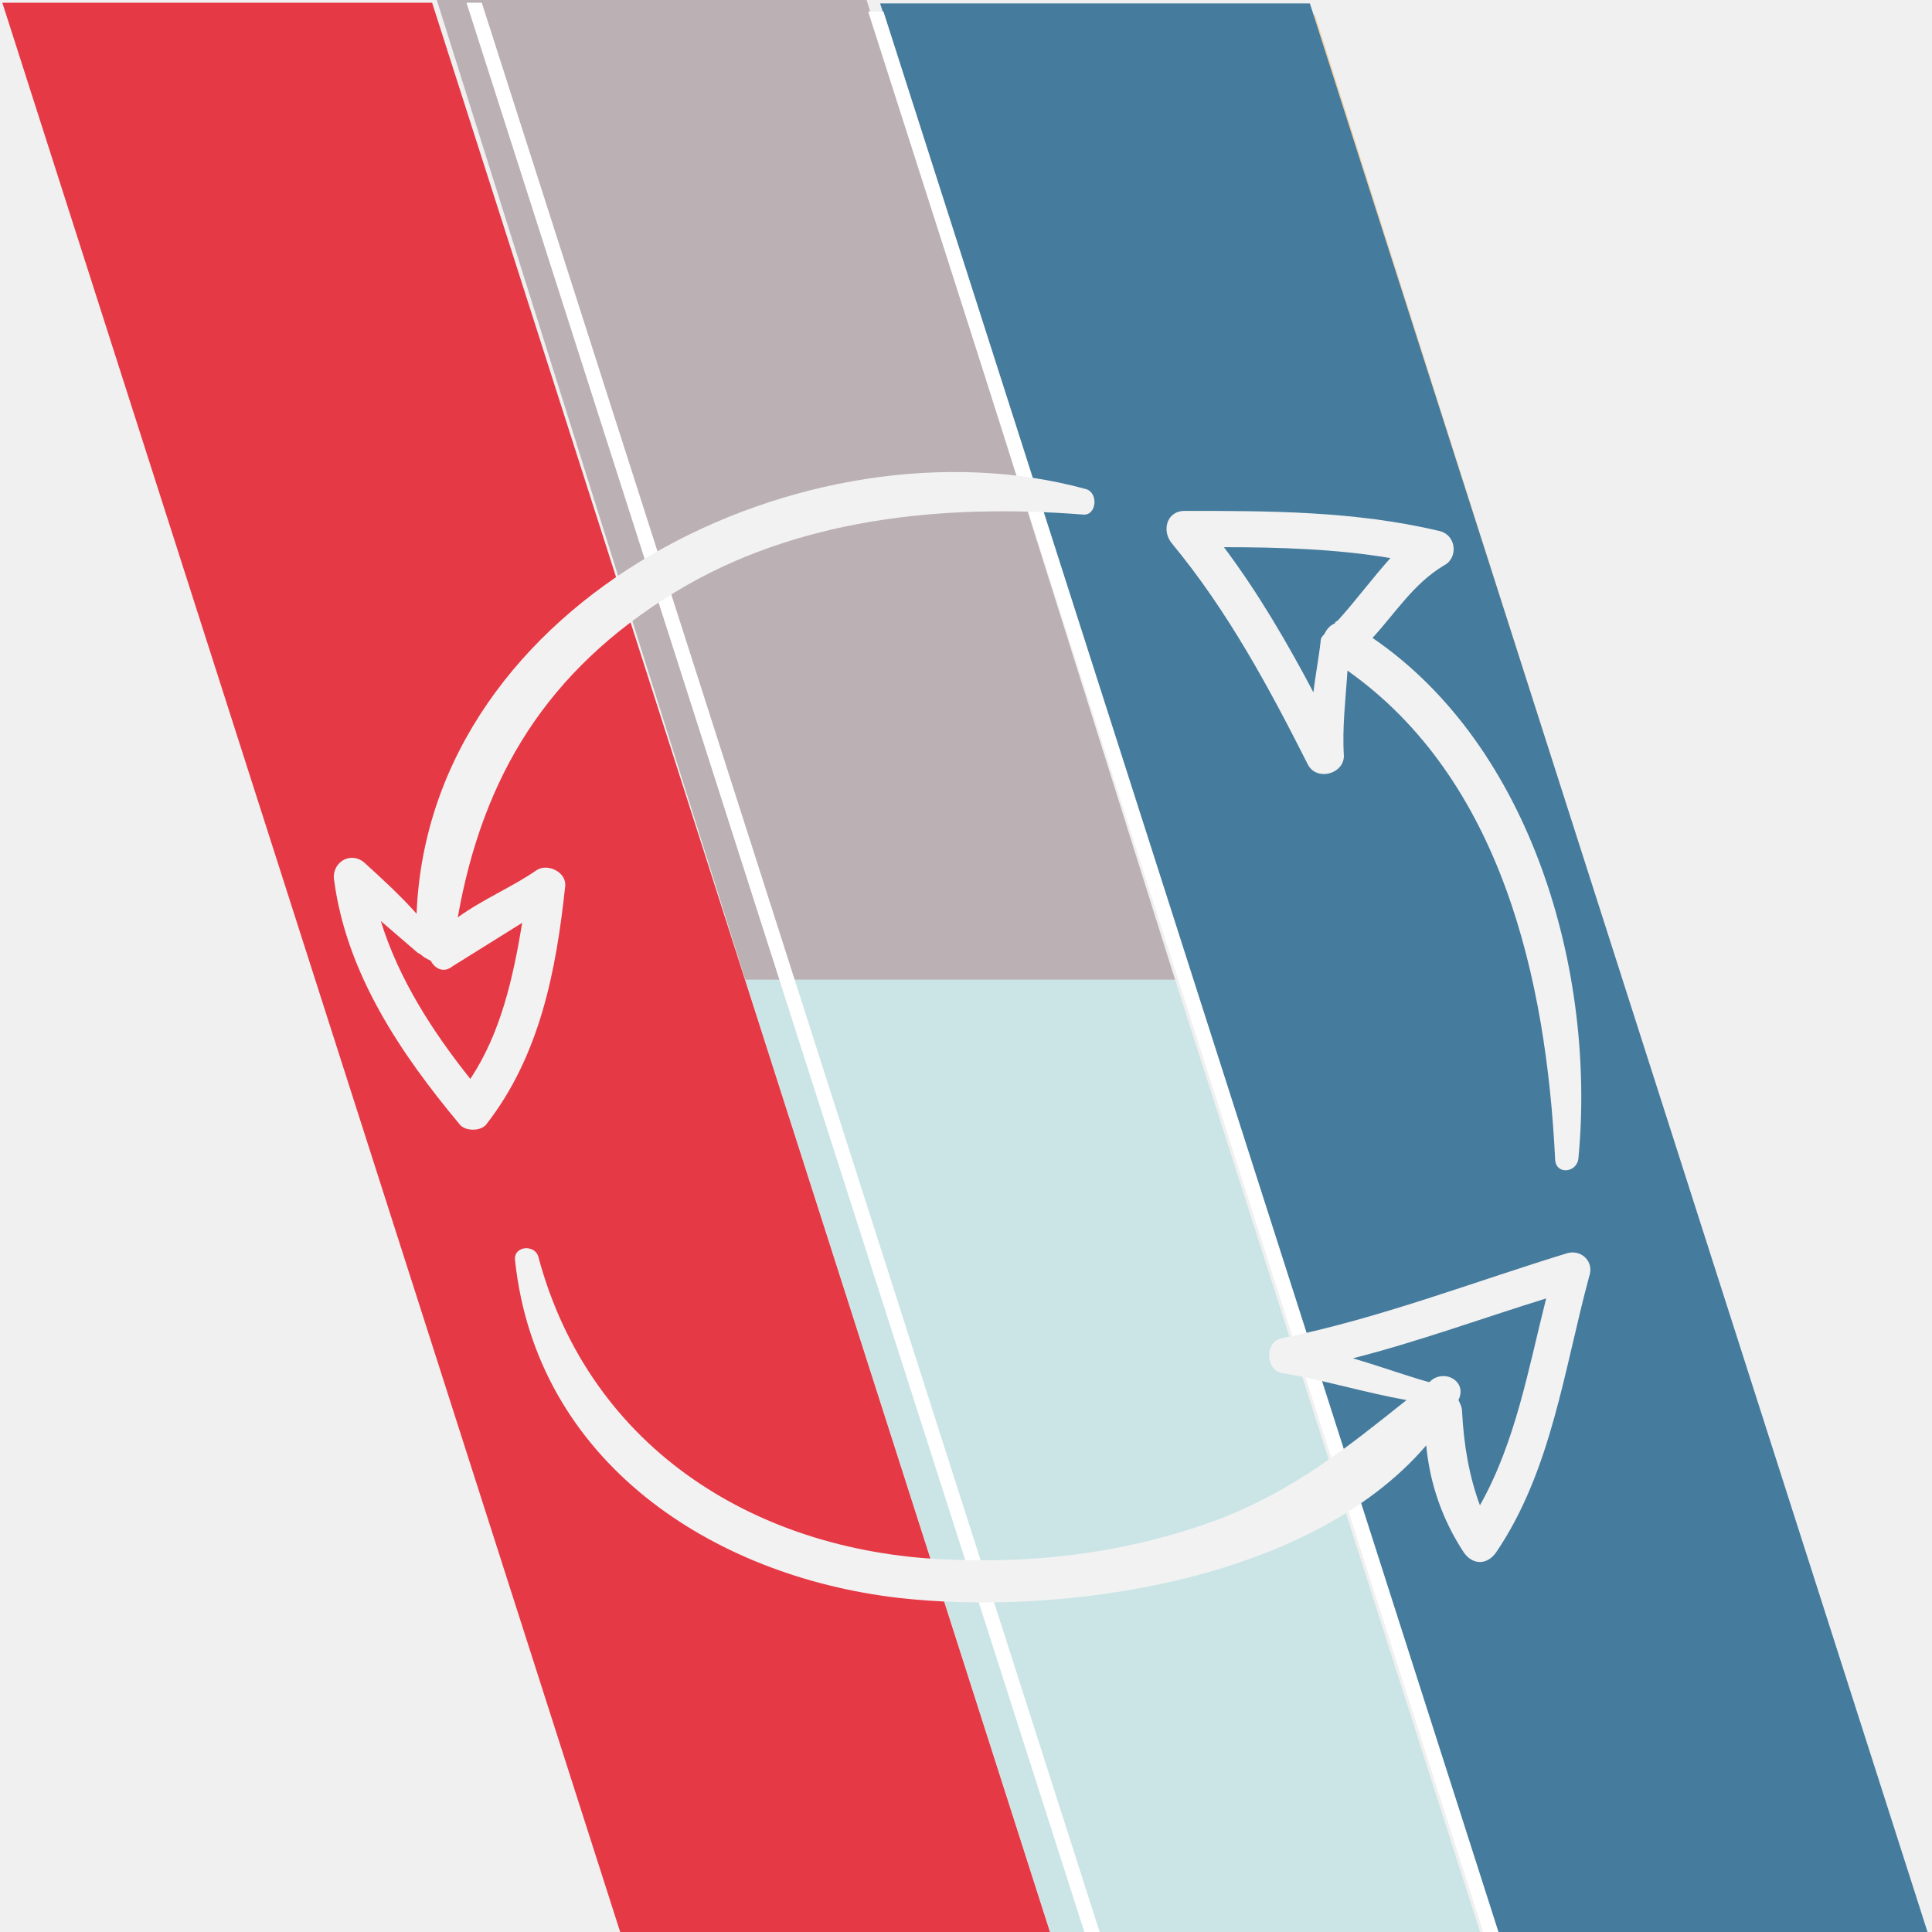
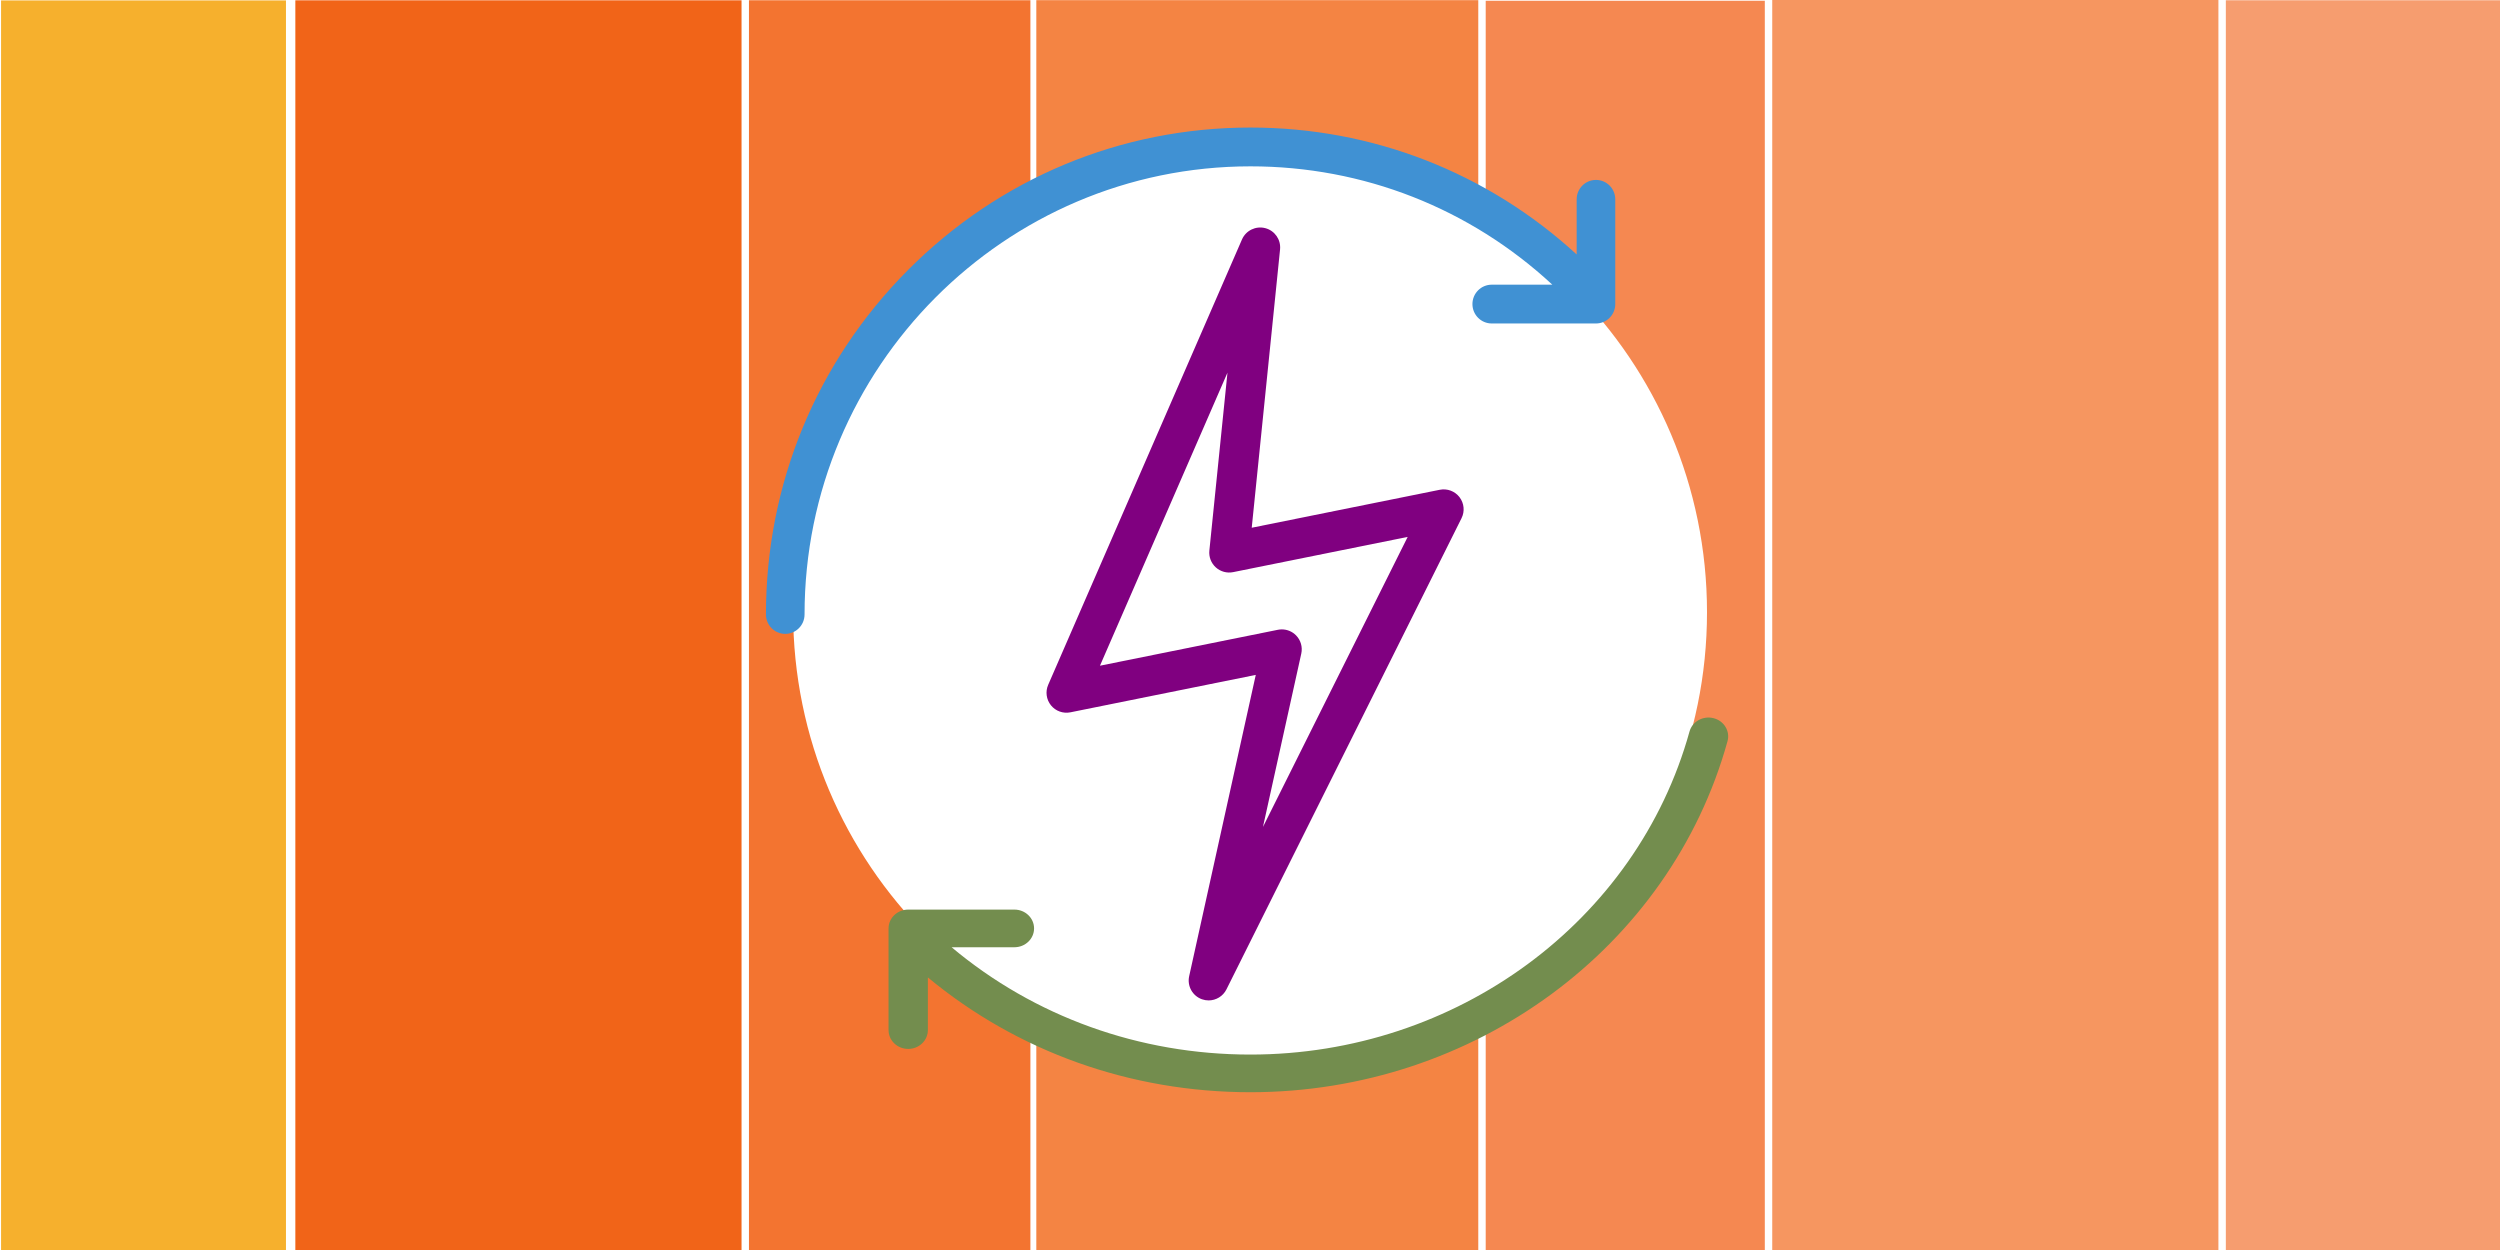
- <svg xmlns="http://www.w3.org/2000/svg" width="600" height="600" viewBox="0 0 600 600" version="1.1" id="svg5" xml:space="preserve">
+ <svg xmlns="http://www.w3.org/2000/svg" width="1280" height="640" viewBox="0 0 1280 640" version="1.1" id="svg5" xml:space="preserve">
  <defs id="defs2">
+     <rect x="136.309" y="-221.155" width="488.209" height="194.727" id="rect23634" />
+     <rect x="-45.9" y="-368.591" width="1203.137" height="164.127" id="rect16308" />
+     <rect x="258.709" y="112.664" width="390.846" height="190.555" id="rect16252" />
    <path id="B" d="m 65.605,29.258 c -0.877,0.404 -1.722,0.875 -2.526,1.41 v 6.215 h -2.444 v -9.645 h 2.04 l 0.158,1.067 a 10.8,10.8 0 0 1 2.526,-1.263 z" />
    <path d="m 180.828,252.605 c 4.016,1.565 8.596,1.464 12.651,-0.486 l 52.501,-25.262 c 5.516,-2.655 9.025,-8.239 9.025,-14.364 V 41.197 c 0,-6.125 -3.508,-11.709 -9.025,-14.363 L 193.478,1.571 c -5.32,-2.56 -11.547,-1.933 -16.216,1.462 -0.667,0.485 -1.303,1.026 -1.899,1.623 L 74.857,96.35 31.078,63.118 C 27.002,60.025 21.302,60.278 17.517,63.721 L 3.476,76.494 c -4.63,4.212 -4.635,11.495 -0.011,15.714 L 41.431,126.845 3.464,161.482 c -4.624,4.219 -4.618,11.502 0.011,15.714 l 14.041,12.772 c 3.785,3.444 9.485,3.697 13.561,0.604 L 74.857,157.339 175.364,249.034 c 1.59,1.591 3.457,2.789 5.464,3.571 z m 10.464,-183.649 -76.262,57.889 76.262,57.889 z" id="path-1" />
    <linearGradient x1="127.173" y1="0" x2="127.173" y2="254.346" id="linearGradient-3" gradientTransform="scale(1.002588,0.9974186)" gradientUnits="userSpaceOnUse">
      <stop stop-color="#FFFFFF" offset="0%" id="stop18241" />
      <stop stop-color="#FFFFFF" stop-opacity="0" offset="100%" id="stop18243" />
    </linearGradient>
+     <rect x="136.309" y="-221.155" width="488.209" height="194.727" id="rect23634-8" />
  </defs>
-   <g id="layer1">
-     <rect style="opacity:0.522;fill:#a8dadc;fill-opacity:1;stroke-width:0.367" id="rect8275" width="133.471" height="314.579" x="-267.5" y="-634.033" transform="matrix(-1,0,-0.3049932,-0.9523545,0,0)" />
-     <rect style="opacity:0.522;fill:#8a757d;fill-opacity:1;stroke-width:0.369" id="rect8283" width="133.471" height="319.425" x="-269.126" y="-318.962" transform="matrix(-1,0,-0.3003659,-0.953824,0,0)" />
-     <rect style="opacity:0.522;fill:#efb366;fill-opacity:1;stroke-width:0.367" id="rect841" width="133.471" height="314.401" x="-406.904" y="-319.273" transform="matrix(-1,0,-0.3033069,-0.9528929,0,0)" />
-     <rect style="opacity:0.522;fill:#f4a261;fill-opacity:1;stroke-width:0.367" id="rect8279" width="133.471" height="314.401" x="-406.904" y="-633.674" transform="matrix(-1,0,-0.3033069,-0.9528929,0,0)" />
-     <path id="path8290-9" style="fill:#457b9d;fill-opacity:1;stroke-width:0.358" d="M 273.324,1.058 369.27,300.648 465.213,600.239 H 598.684 L 502.741,300.648 406.796,1.058 Z" />
-     <path id="path8290" style="fill:#e63946;fill-opacity:1;stroke-width:0.358" d="M 0.727,0.855 96.673,300.445 192.616,600.036 H 326.087 L 230.144,300.445 134.199,0.855 Z" />
-     <path id="rect8285" style="fill:#ffffff;stroke-width:0.358" d="m 144.877,0.855 95.946,299.591 95.943,299.591 h 4.749 L 245.572,300.445 149.626,0.855 Z" />
-     <path id="rect8285-4" style="fill:#ffffff;stroke-width:0.358" d="m 269.615,3.584 95.946,299.591 95.943,299.591 h 4.749 L 370.31,303.175 274.365,3.584 Z" />
-     <g id="g9910" transform="matrix(0.9083984,0,0,0.9208219,103.6703,124.3317)" style="fill:#f2f2f2">
-       <g id="g9853" style="fill:#f2f2f2">
-         <g id="g9851" style="fill:#f2f2f2">
-           <path d="M 257.187,29.94 C 162.326,4.236 32.582,66.66 28.298,173.148 22.79,167.028 16.67,161.52 10.55,156.012 c -4.896,-4.284 -11.628,0 -10.404,6.12 4.284,31.212 22.644,58.14 42.84,82.007 1.836,2.449 7.344,2.449 9.18,0 18.36,-23.256 23.868,-52.02 26.928,-80.171 0.612,-4.896 -6.12,-7.956 -9.792,-5.508 -7.956,5.508 -18.36,9.792 -26.928,15.912 8.568,-47.736 30.6,-83.232 74.052,-109.548 41.616,-25.092 91.8,-29.988 139.537,-26.316 4.895,0.612 5.508,-7.344 1.224,-8.568 z M 16.058,175.596 c 4.284,3.672 7.956,6.732 12.24,10.404 0.612,0.612 1.224,0.612 1.836,1.224 0.612,0.612 1.836,1.224 3.06,1.836 1.224,2.448 4.284,4.284 7.344,1.836 7.956,-4.896 15.912,-9.792 23.868,-14.688 -3.06,18.36 -7.344,37.332 -17.748,52.632 -12.852,-15.912 -24.48,-33.66 -30.6,-53.244 z" id="path9845" style="fill:#f2f2f2" />
-           <path d="m 421.814,287.592 c -32.436,9.791 -64.26,22.031 -97.92,28.764 -5.508,1.225 -5.508,10.404 0,11.627 14.688,2.449 28.764,6.732 42.84,9.182 -20.196,15.912 -37.944,29.988 -63.036,39.779 -29.376,11.016 -60.588,15.301 -91.8,14.076 -66.096,-1.836 -124.236,-36.721 -141.984,-102.205 -1.224,-4.283 -8.568,-3.672 -7.956,1.225 7.344,67.932 67.32,106.488 130.968,113.832 54.469,6.121 140.148,-4.896 180.541,-51.408 1.224,12.852 5.508,25.092 12.852,36.109 3.061,4.283 7.956,4.283 11.017,0 18.972,-27.541 23.256,-61.812 31.823,-93.025 1.835,-4.895 -2.448,-9.18 -7.345,-7.956 z m -36.108,53.244 c 0,-1.225 -0.611,-2.449 -1.224,-3.672 3.06,-6.121 -4.284,-10.404 -9.18,-6.732 l -0.612,0.611 c 0,0 0,0 -0.612,0 -8.567,-2.447 -17.136,-5.508 -25.703,-7.955 22.031,-5.508 44.063,-13.465 66.096,-20.197 -6.12,23.869 -10.404,48.35 -22.645,69.77 -3.672,-9.793 -5.508,-20.198 -6.12,-31.825 z" id="path9847" style="fill:#f2f2f2" />
-           <path d="m 355.106,80.124 c 7.956,-8.568 14.076,-18.36 24.48,-24.48 4.896,-2.448 4.283,-10.404 -1.837,-11.628 -28.764,-6.732 -58.14,-6.732 -86.903,-6.732 -6.12,0 -7.956,6.732 -4.284,11.016 18.972,22.644 33.048,48.348 46.512,74.664 3.061,5.508 12.24,3.06 12.24,-3.06 -0.612,-9.792 0.612,-18.972 1.224,-28.764 52.633,36.72 67.933,104.04 70.992,164.628 0,5.508 7.344,4.896 7.956,0 6.12,-63.036 -15.912,-138.924 -70.38,-175.644 z m -11.627,-6.12 c -0.612,0.612 -1.224,0.612 -1.224,1.224 -1.836,0.612 -3.061,2.448 -3.673,3.672 -0.611,0.612 -1.224,1.224 -1.224,2.448 -0.612,5.508 -1.836,11.628 -2.448,17.136 -9.18,-17.136 -18.972,-33.66 -30.6,-48.96 18.972,0 38.556,0.612 56.916,3.672 -6.12,6.732 -11.627,14.076 -17.747,20.808 z" id="path9849" style="fill:#f2f2f2" />
+   <g id="layer1" transform="translate(-0.7274662,0.4421566)">
+     <g id="g6394" transform="translate(41.91198,17.46332)">
+       <rect style="opacity:1;fill:#f58851;fill-opacity:1;stroke:#ffffff;stroke-width:3.029" id="rect10922-84-7" width="148.316" height="642.714" x="717.658" y="-19.03" />
+       <rect style="opacity:1;fill:#f48443;fill-opacity:1;stroke:#ffffff;stroke-width:3.794" id="rect10922-8-1" width="232.248" height="643.977" x="485.342" y="-19.724" />
+       <rect style="opacity:1;fill:#f37430;fill-opacity:1;stroke:#ffffff;stroke-width:3.029" id="rect10922-84" width="148.316" height="642.916" x="339.577" y="-19.295" />
+       <g id="XMLID_140_" transform="matrix(16.13488,0,0,16.13488,340.6882,37.40309)" style="fill:#ffffff;fill-opacity:1">
+         <circle class="st7" cx="16" cy="16" id="XMLID_22_" r="14.5" style="fill:#ffffff;fill-opacity:1" />
+       </g>
+       <rect style="opacity:1;fill:#f6b02d;fill-opacity:1;stroke:#ffffff;stroke-width:3.039" id="rect10922" width="148.914" height="644.326" x="-42.163" y="-19.211" />
+       <rect style="opacity:1;fill:#f69d6f;fill-opacity:1;stroke:#ffffff;stroke-width:3.037" id="rect10922-84-7-4" width="148.308" height="646.154" x="1095.743" y="-19.291" />
+       <rect style="opacity:1;fill:#f16418;fill-opacity:1;stroke:#ffffff;stroke-width:3.793" id="rect10922-8" width="232.249" height="643.775" x="108.134" y="-19.645" />
+       <rect style="opacity:1;fill:#f69660;fill-opacity:1;stroke:#ffffff;stroke-width:3.8" id="rect10922-8-1-4" width="232.242" height="645.999" x="864.299" y="-20.391" />
+       <g fill="none" fill-rule="evenodd" stroke="currentColor" stroke-linecap="round" stroke-linejoin="round" transform="matrix(15.81018,0,0,15.81018,463.552,176.2765)" id="g24796" />
+       <g id="g26494" transform="translate(345.4158,40.44015)">
+         <g id="g26412" style="fill:#800080;fill-opacity:1">
+           <g id="g26410" style="fill:#800080;fill-opacity:1">
+             <path d="m 360.677,196.217 c -2.37,-3.094 -6.299,-4.568 -10.116,-3.796 L 254.285,211.857 268.79,69.368 c 0.509,-5.001 -2.701,-9.627 -7.565,-10.9 -4.861,-1.272 -9.928,1.187 -11.934,5.798 l -99.223,228.031 c -1.516,3.485 -0.969,7.524 1.421,10.481 2.389,2.956 6.225,4.339 9.95,3.586 l 94.916,-19.161 -34.102,154.262 c -1.113,5.028 1.7,10.097 6.555,11.816 1.122,0.397 2.27,0.586 3.401,0.586 3.772,0 7.36,-2.103 9.128,-5.647 L 361.706,206.973 c 1.741,-3.488 1.341,-7.661 -1.029,-10.756 z m -100.643,168.841 19.619,-88.752 c 0.744,-3.369 -0.264,-6.885 -2.681,-9.348 -1.937,-1.974 -4.568,-3.054 -7.278,-3.054 -0.671,0 -1.346,0.066 -2.018,0.202 l -91.097,18.39 65.287,-150.039 -9.273,91.102 c -0.328,3.224 0.894,6.412 3.295,8.589 2.401,2.177 5.692,3.084 8.868,2.442 l 89.376,-18.042 z" id="path26408" style="fill:#800080;fill-opacity:1" />
+           </g>
        </g>
+         <g id="g26424" style="fill:#738d4e;fill-opacity:1" transform="matrix(0.9872234,0,0,0.9451765,0.8730859,16.94235)">
+           <g id="g26422" style="fill:#738d4e;fill-opacity:1">
+             <path d="m 496.208,309.379 c -5.44,-1.447 -11.028,1.797 -12.474,7.24 C 456.382,419.646 362.735,491.602 256,491.602 c -57.598,0 -112.031,-20.54 -154.962,-58.135 h 32.571 c 5.632,0 10.199,-4.566 10.199,-10.199 0,-5.633 -4.567,-10.199 -10.199,-10.199 H 78.534 c -5.632,0 -10.199,4.566 -10.199,10.199 v 55.076 c 0,5.633 4.567,10.199 10.199,10.199 5.632,0 10.199,-4.566 10.199,-10.199 V 449.816 C 135.206,490.046 193.915,512 256,512 c 115.973,0 217.728,-78.191 247.448,-190.147 1.445,-5.444 -1.796,-11.029 -7.24,-12.474 z" id="path26420" style="fill:#738d4e;fill-opacity:1" />
+           </g>
+         </g>
+         <g id="g26430" style="fill:#4091d3;fill-opacity:1" transform="matrix(0.9690058,0,0,0.9738746,5.56364,6.954549)">
+           <g id="g26428" style="fill:#4091d3;fill-opacity:1">
+             <path d="m 438.566,27.538 c -5.632,0 -10.199,4.566 -10.199,10.199 V 66.725 C 381.126,23.611 320.379,0 256,0 187.619,0 123.333,26.628 74.982,74.98 26.628,123.333 0,187.62 0,256 c 0,5.633 4.567,10.199 10.199,10.199 5.632,0 10.199,-4.566 10.199,-10.199 0,-129.911 105.69,-235.602 235.602,-235.602 59.647,0 115.901,22.028 159.5,62.215 h -32.01 c -5.632,0 -10.199,4.566 -10.199,10.199 0,5.633 4.567,10.199 10.199,10.199 h 55.076 c 5.632,0 10.199,-4.566 10.199,-10.199 V 37.737 c 0,-5.633 -4.567,-10.199 -10.199,-10.199 z" id="path26426" style="fill:#4091d3;fill-opacity:1" />
+           </g>
+         </g>
+         <g id="g26432">
+ </g>
+         <g id="g26434">
+ </g>
+         <g id="g26436">
+ </g>
+         <g id="g26438">
+ </g>
+         <g id="g26440">
+ </g>
+         <g id="g26442">
+ </g>
+         <g id="g26444">
+ </g>
+         <g id="g26446">
+ </g>
+         <g id="g26448">
+ </g>
+         <g id="g26450">
+ </g>
+         <g id="g26452">
+ </g>
+         <g id="g26454">
+ </g>
+         <g id="g26456">
+ </g>
+         <g id="g26458">
+ </g>
+         <g id="g26460">
+ </g>
      </g>
-       <g id="g9855" style="fill:#f2f2f2">
- </g>
-       <g id="g9857" style="fill:#f2f2f2">
- </g>
-       <g id="g9859" style="fill:#f2f2f2">
- </g>
-       <g id="g9861" style="fill:#f2f2f2">
- </g>
-       <g id="g9863" style="fill:#f2f2f2">
- </g>
-       <g id="g9865" style="fill:#f2f2f2">
- </g>
-       <g id="g9867" style="fill:#f2f2f2">
- </g>
-       <g id="g9869" style="fill:#f2f2f2">
- </g>
-       <g id="g9871" style="fill:#f2f2f2">
- </g>
-       <g id="g9873" style="fill:#f2f2f2">
- </g>
-       <g id="g9875" style="fill:#f2f2f2">
- </g>
-       <g id="g9877" style="fill:#f2f2f2">
- </g>
-       <g id="g9879" style="fill:#f2f2f2">
- </g>
-       <g id="g9881" style="fill:#f2f2f2">
- </g>
-       <g id="g9883" style="fill:#f2f2f2">
- </g>
    </g>
  </g>
  <style id="style5576">.C{fill-rule:evenodd}</style>
  <style id="style16705">.C{fill-rule:evenodd}</style>
+   <style type="text/css" id="style5966">
+ 
+ 	.st0{fill:#E3F2FD;}
+ 	.st1{fill:#80D8FF;}
+ 	.st2{fill:#1AD2A4;}
+ 	.st3{fill:#ECEFF1;}
+ 	.st4{fill:#55FB9B;}
+ 	.st5{fill:#BBDEFB;}
+ 	.st6{fill:#C1AEE1;}
+ 	.st7{fill:#FF5252;}
+ 	.st8{fill:#FF8A80;}
+ 	.st9{fill:#FFB74D;}
+ 	.st10{fill:#FFF176;}
+ 	.st11{fill:#FFFFFF;}
+ 	.st12{fill:#65C7EA;}
+ 	.st13{fill:#CFD8DC;}
+ 	.st14{fill:#37474F;}
+ 	.st15{fill:#78909C;}
+ 	.st16{fill:#42A5F5;}
+ 	.st17{fill:#455A64;}
+ 
+ </style>
</svg>
